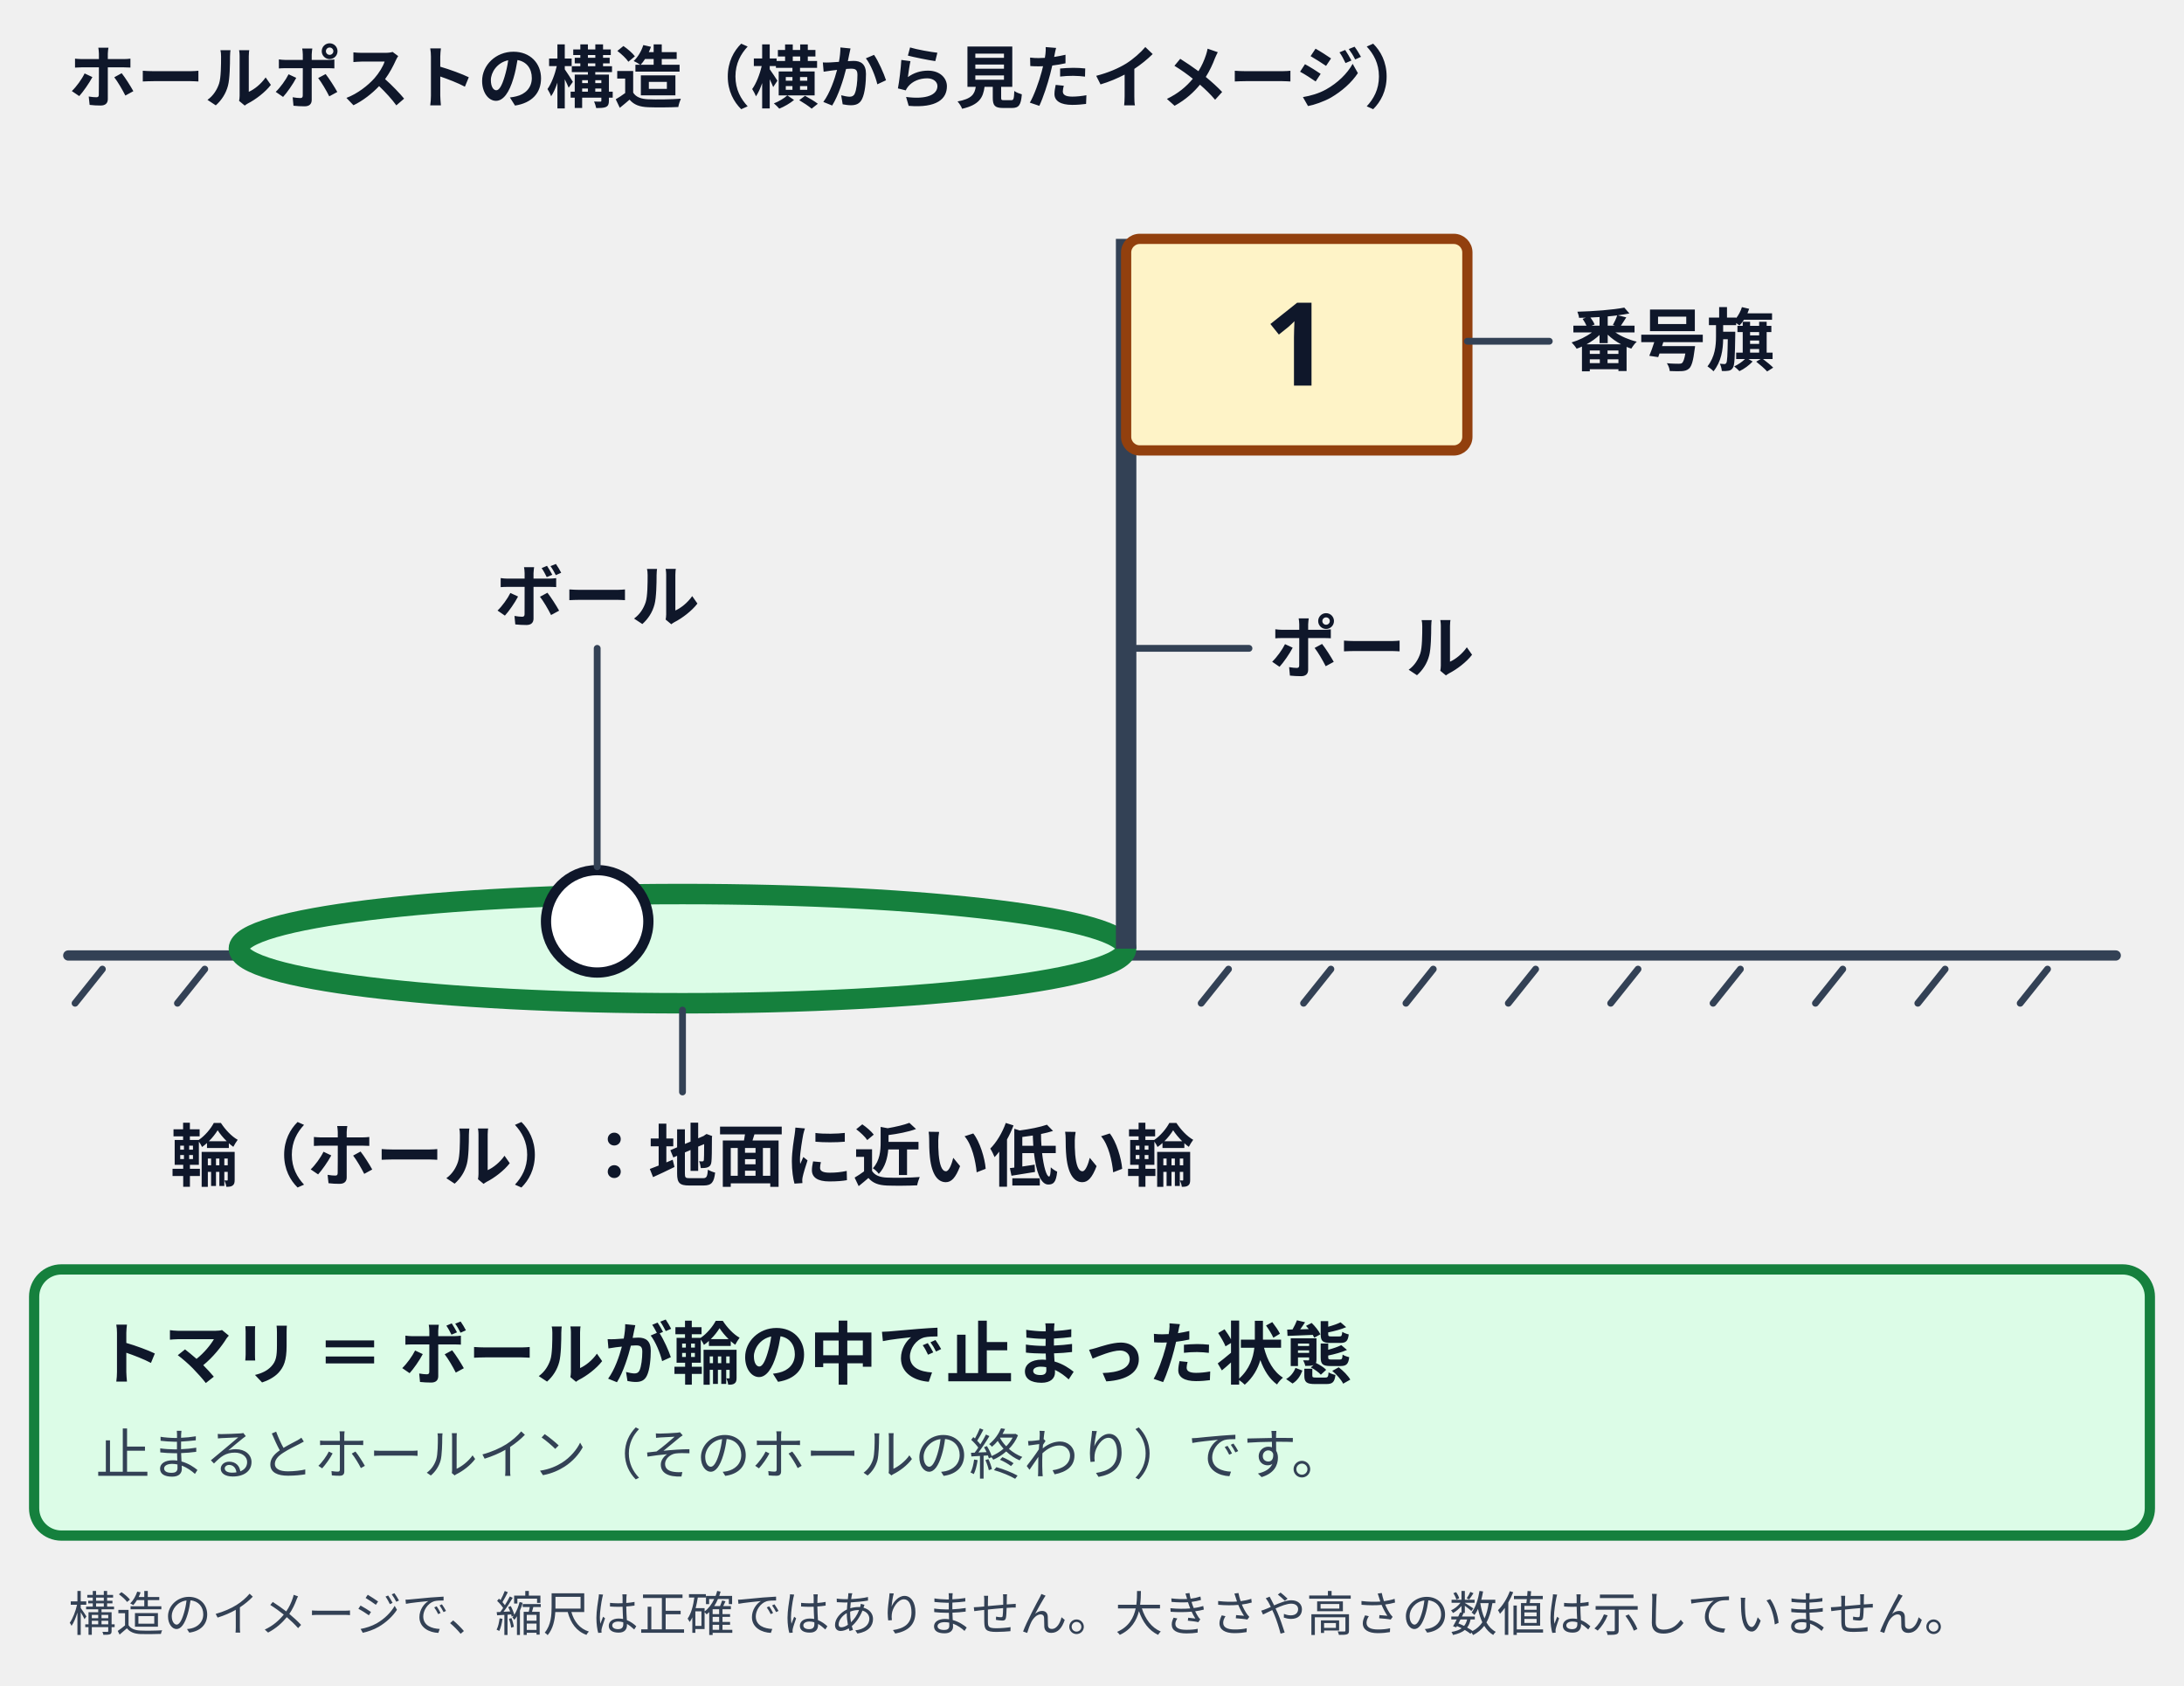
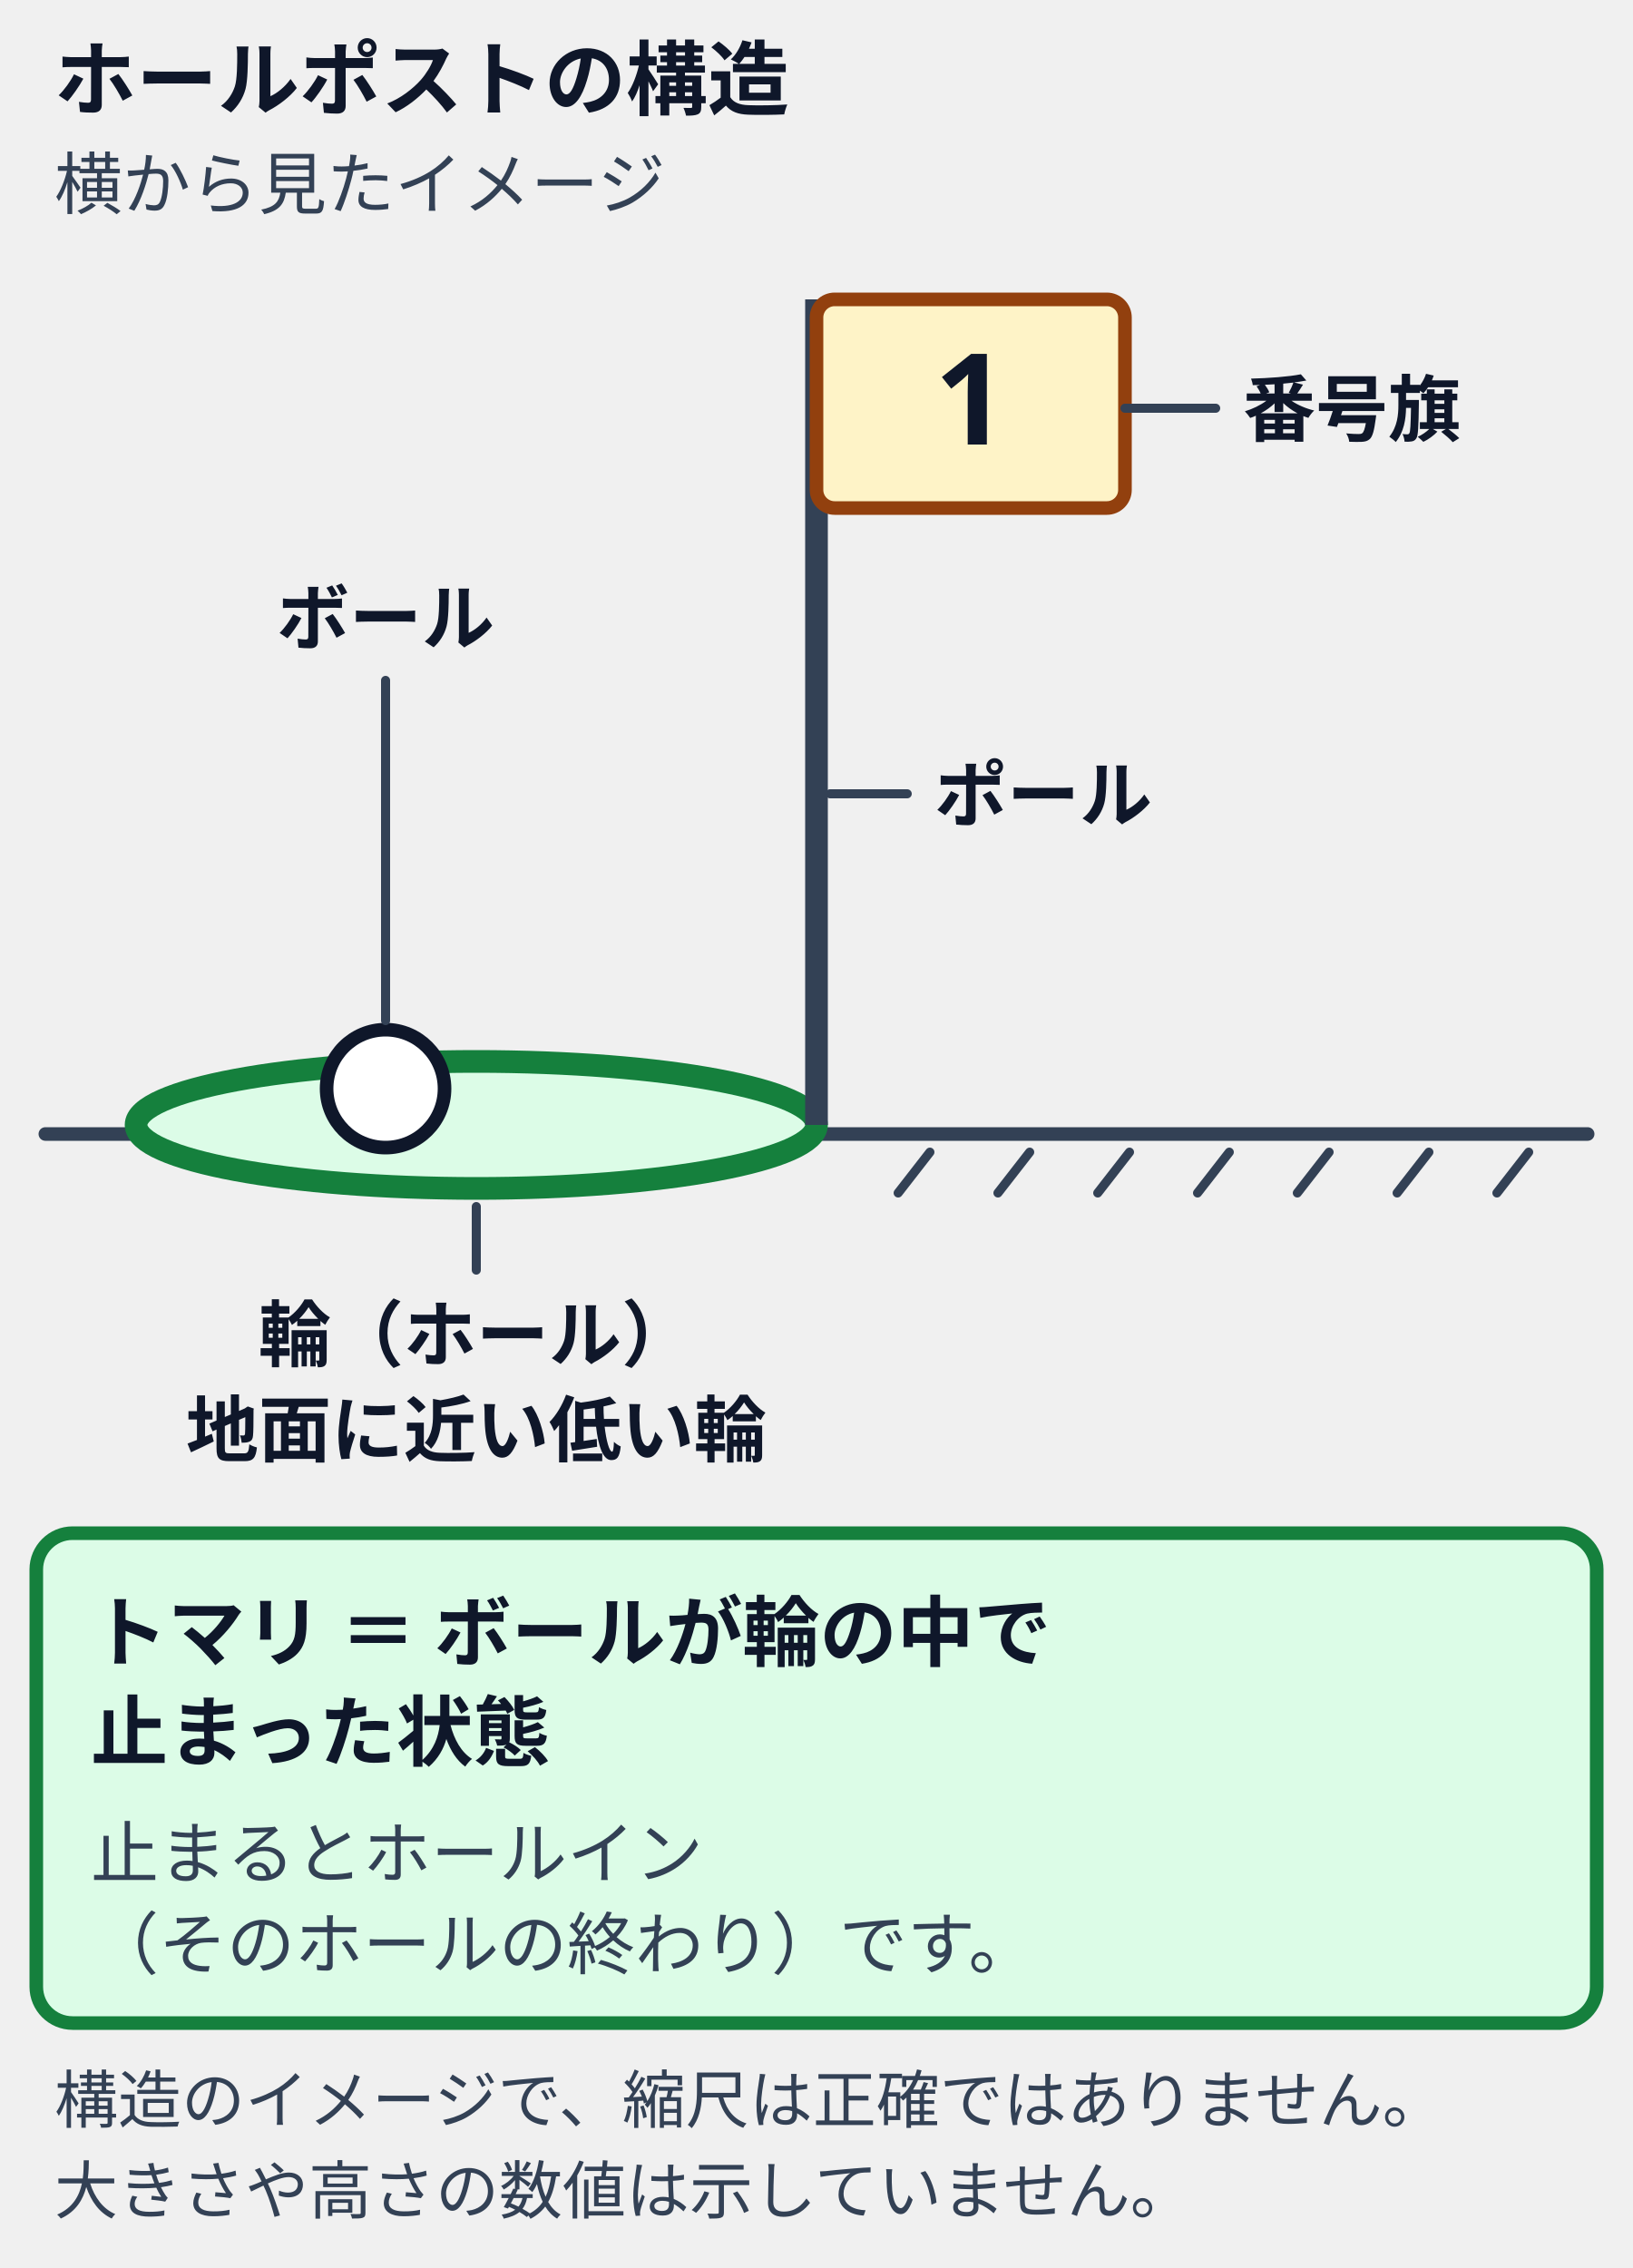
- <svg xmlns="http://www.w3.org/2000/svg" viewBox="0 0 640 494" role="img" aria-labelledby="hole-post-t hole-post-d" font-family="&quot;Hiragino Sans&quot;,&quot;Noto Sans JP&quot;,&quot;Yu Gothic&quot;,system-ui,sans-serif">
+ <svg xmlns="http://www.w3.org/2000/svg" viewBox="0 0 360 500" role="img" aria-labelledby="hole-post-t hole-post-d" font-family="&quot;Hiragino Sans&quot;,&quot;Noto Sans JP&quot;,&quot;Yu Gothic&quot;,system-ui,sans-serif">
  <defs>
    <marker id="ah" viewBox="0 0 10 10" refX="8" refY="5" markerWidth="6" markerHeight="6" orient="auto-start-reverse">
      <path d="M0,0 L10,5 L0,10 z" fill="#334155" />
    </marker>
    <marker id="ah2" viewBox="0 0 10 10" refX="8" refY="5" markerWidth="14" markerHeight="14" markerUnits="userSpaceOnUse" orient="auto">
      <path d="M0,0 L10,5 L0,10 z" fill="#334155" />
    </marker>
  </defs>
-   <text x="20" y="30" font-size="20" font-weight="700" fill="#0f172a" text-anchor="start">ホールポストの構造（横から見たイメージ）</text>
-   <line x1="20" y1="280" x2="620" y2="280" stroke="#334155" stroke-width="3" stroke-linecap="round" />
-   <line x1="30" y1="284" x2="22" y2="294" stroke="#334155" stroke-width="2" stroke-linecap="round" />
-   <line x1="60" y1="284" x2="52" y2="294" stroke="#334155" stroke-width="2" stroke-linecap="round" />
-   <line x1="360" y1="284" x2="352" y2="294" stroke="#334155" stroke-width="2" stroke-linecap="round" />
-   <line x1="390" y1="284" x2="382" y2="294" stroke="#334155" stroke-width="2" stroke-linecap="round" />
-   <line x1="420" y1="284" x2="412" y2="294" stroke="#334155" stroke-width="2" stroke-linecap="round" />
-   <line x1="450" y1="284" x2="442" y2="294" stroke="#334155" stroke-width="2" stroke-linecap="round" />
-   <line x1="480" y1="284" x2="472" y2="294" stroke="#334155" stroke-width="2" stroke-linecap="round" />
-   <line x1="510" y1="284" x2="502" y2="294" stroke="#334155" stroke-width="2" stroke-linecap="round" />
-   <line x1="540" y1="284" x2="532" y2="294" stroke="#334155" stroke-width="2" stroke-linecap="round" />
-   <line x1="570" y1="284" x2="562" y2="294" stroke="#334155" stroke-width="2" stroke-linecap="round" />
-   <line x1="600" y1="284" x2="592" y2="294" stroke="#334155" stroke-width="2" stroke-linecap="round" />
-   <ellipse cx="200" cy="278" rx="130" ry="16" fill="#dcfce7" stroke="#15803d" stroke-width="6" />
-   <circle cx="175" cy="270" r="15" fill="#ffffff" stroke="#0f172a" stroke-width="3" />
-   <line x1="330" y1="278" x2="330" y2="70" stroke="#334155" stroke-width="6" stroke-linecap="butt" />
-   <rect x="330" y="70" width="100" height="62" rx="4" fill="#fef3c7" stroke="#92400e" stroke-width="3" />
-   <text x="380" y="113" font-size="34" font-weight="700" fill="#0f172a" text-anchor="middle">1</text>
-   <line x1="430" y1="100" x2="454" y2="100" stroke="#334155" stroke-width="2" stroke-linecap="round" />
-   <text x="460" y="107" font-size="20" font-weight="700" fill="#0f172a" text-anchor="start">番号旗</text>
-   <line x1="333" y1="190" x2="366" y2="190" stroke="#334155" stroke-width="2" stroke-linecap="round" />
-   <text x="372" y="197" font-size="20" font-weight="700" fill="#0f172a" text-anchor="start">ポール</text>
-   <line x1="175" y1="254" x2="175" y2="190" stroke="#334155" stroke-width="2" stroke-linecap="round" />
-   <text x="175" y="182" font-size="20" font-weight="700" fill="#0f172a" text-anchor="middle">ボール</text>
-   <line x1="200" y1="296" x2="200" y2="320" stroke="#334155" stroke-width="2" stroke-linecap="round" />
-   <text x="200" y="346" font-size="20" font-weight="700" fill="#0f172a" text-anchor="middle">輪（ホール）：地面に近い低い輪</text>
-   <rect x="10" y="372" width="620" height="78" rx="8" fill="#dcfce7" stroke="#15803d" stroke-width="3" />
-   <text x="28" y="404" font-size="20" font-weight="700" fill="#0f172a" text-anchor="start">トマリ ＝ ボールが輪の中で止まった状態</text>
-   <text x="28" y="432" font-size="16" font-weight="400" fill="#334155" text-anchor="start">止まるとホールイン（そのホールの終わり）です。</text>
-   <text x="20" y="478" font-size="14" font-weight="400" fill="#334155" text-anchor="start">構造のイメージで、縮尺は正確ではありません。大きさや高さの数値は示していません。</text>
+   <text x="12" y="24" font-size="18" font-weight="700" fill="#0f172a" text-anchor="start">ホールポストの構造</text>
+   <text x="12" y="46" font-size="15" font-weight="400" fill="#334155" text-anchor="start">横から見たイメージ</text>
+   <line x1="10" y1="250" x2="350" y2="250" stroke="#334155" stroke-width="3" stroke-linecap="round" />
+   <line x1="205" y1="254" x2="198" y2="263" stroke="#334155" stroke-width="2" stroke-linecap="round" />
+   <line x1="227" y1="254" x2="220" y2="263" stroke="#334155" stroke-width="2" stroke-linecap="round" />
+   <line x1="249" y1="254" x2="242" y2="263" stroke="#334155" stroke-width="2" stroke-linecap="round" />
+   <line x1="271" y1="254" x2="264" y2="263" stroke="#334155" stroke-width="2" stroke-linecap="round" />
+   <line x1="293" y1="254" x2="286" y2="263" stroke="#334155" stroke-width="2" stroke-linecap="round" />
+   <line x1="315" y1="254" x2="308" y2="263" stroke="#334155" stroke-width="2" stroke-linecap="round" />
+   <line x1="337" y1="254" x2="330" y2="263" stroke="#334155" stroke-width="2" stroke-linecap="round" />
+   <ellipse cx="105" cy="248" rx="75" ry="14" fill="#dcfce7" stroke="#15803d" stroke-width="5" />
+   <circle cx="85" cy="240" r="13" fill="#ffffff" stroke="#0f172a" stroke-width="3" />
+   <line x1="180" y1="248" x2="180" y2="66" stroke="#334155" stroke-width="5" stroke-linecap="butt" />
+   <rect x="180" y="66" width="68" height="46" rx="4" fill="#fef3c7" stroke="#92400e" stroke-width="3" />
+   <text x="214" y="98" font-size="28" font-weight="700" fill="#0f172a" text-anchor="middle">1</text>
+   <line x1="248" y1="90" x2="268" y2="90" stroke="#334155" stroke-width="2" stroke-linecap="round" />
+   <text x="274" y="96" font-size="16" font-weight="700" fill="#0f172a" text-anchor="start">番号旗</text>
+   <line x1="183" y1="175" x2="200" y2="175" stroke="#334155" stroke-width="2" stroke-linecap="round" />
+   <text x="206" y="181" font-size="16" font-weight="700" fill="#0f172a" text-anchor="start">ポール</text>
+   <line x1="85" y1="225" x2="85" y2="150" stroke="#334155" stroke-width="2" stroke-linecap="round" />
+   <text x="85" y="142" font-size="16" font-weight="700" fill="#0f172a" text-anchor="middle">ボール</text>
+   <line x1="105" y1="266" x2="105" y2="280" stroke="#334155" stroke-width="2" stroke-linecap="round" />
+   <text x="105" y="300" font-size="16" font-weight="700" fill="#0f172a" text-anchor="middle">輪（ホール）</text>
+   <text x="105" y="321" font-size="16" font-weight="700" fill="#0f172a" text-anchor="middle">地面に近い低い輪</text>
+   <rect x="8" y="338" width="344" height="108" rx="8" fill="#dcfce7" stroke="#15803d" stroke-width="3" />
+   <text x="20" y="366" font-size="17" font-weight="700" fill="#0f172a" text-anchor="start">トマリ ＝ ボールが輪の中で</text>
+   <text x="20" y="388" font-size="17" font-weight="700" fill="#0f172a" text-anchor="start">止まった状態</text>
+   <text x="20" y="414" font-size="15" font-weight="400" fill="#334155" text-anchor="start">止まるとホールイン</text>
+   <text x="20" y="434" font-size="15" font-weight="400" fill="#334155" text-anchor="start">（そのホールの終わり）です。</text>
+   <text x="12" y="468" font-size="14" font-weight="400" fill="#334155" text-anchor="start">構造のイメージで、縮尺は正確ではありません。</text>
+   <text x="12" y="488" font-size="14" font-weight="400" fill="#334155" text-anchor="start">大きさや高さの数値は示していません。</text>
</svg>
